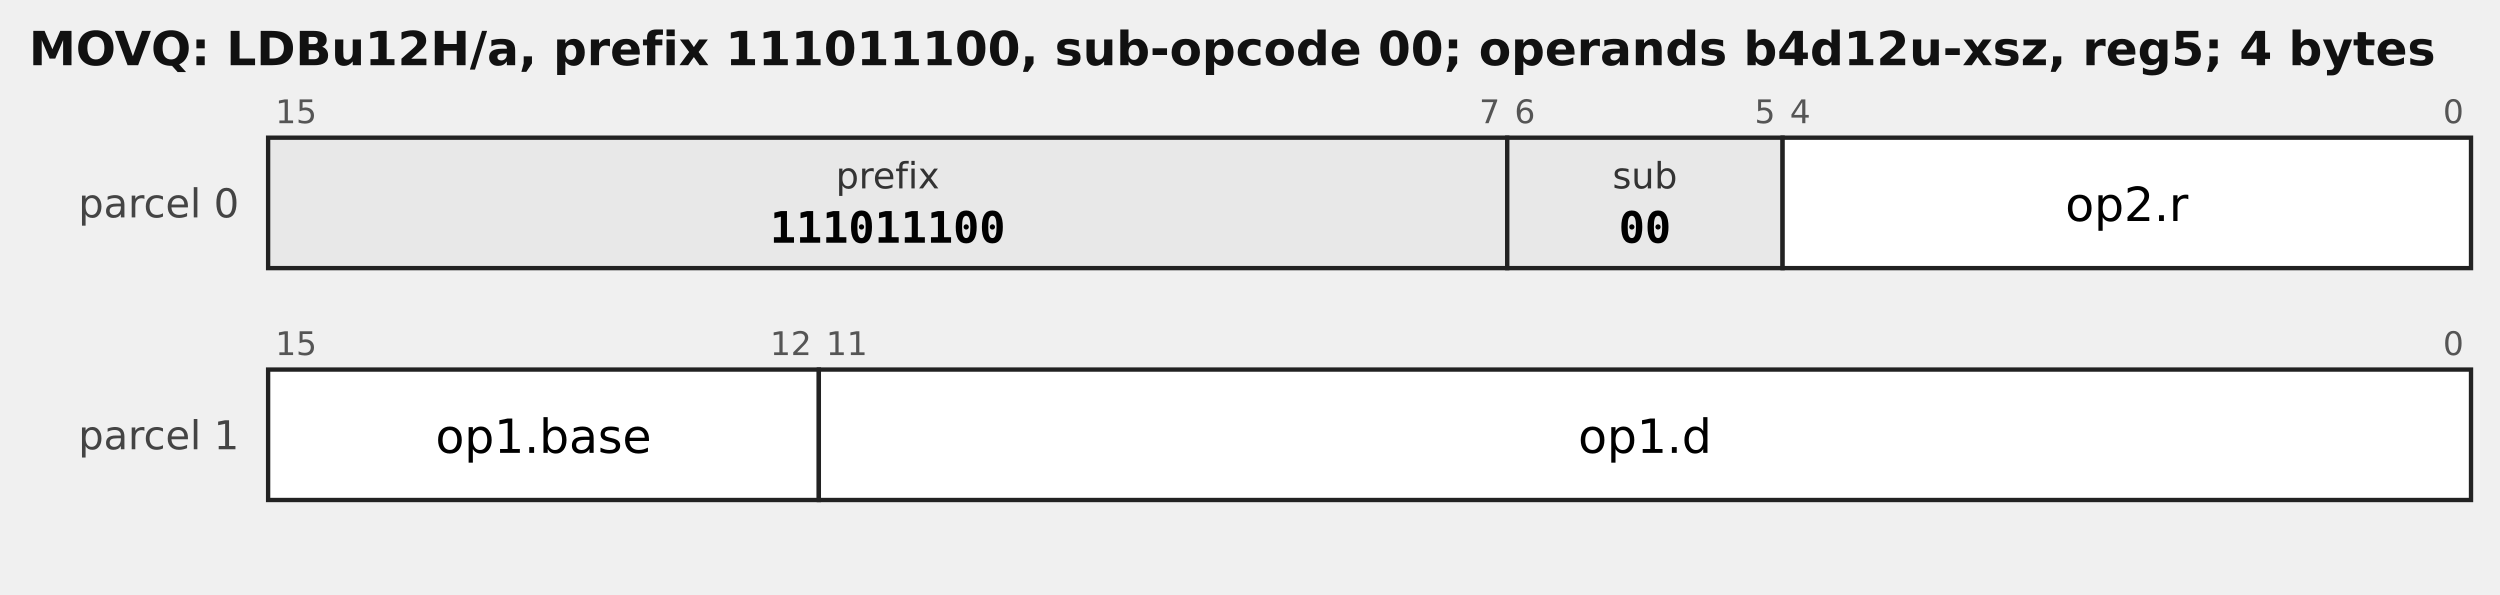
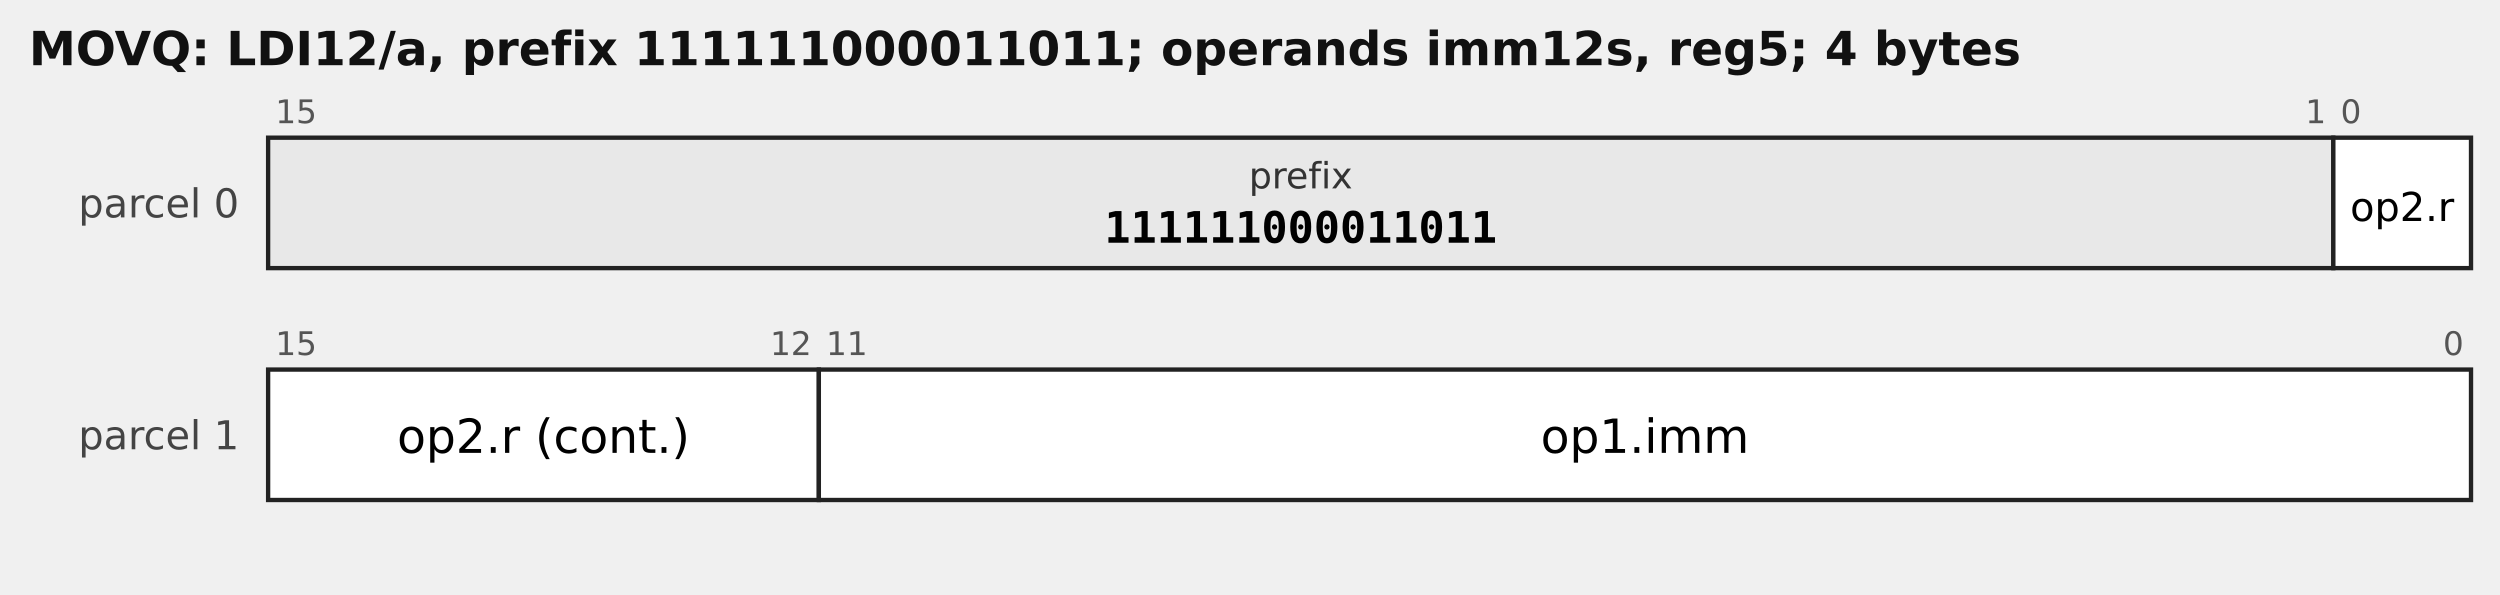
<svg xmlns="http://www.w3.org/2000/svg" width="690" height="164" viewBox="0 0 690 164" font-family="DejaVu Sans, sans-serif">
-   <text x="8" y="18" font-size="13" font-weight="bold" fill="#111">MOVQ: LDBu12H/a, prefix 111011100, sub-opcode 00; operands b4d12u-xsz, reg5; 4 bytes</text>
+   <text x="8" y="18" font-size="13" font-weight="bold" fill="#111">MOVQ: LDI12/a, prefix 111111000011011; operands imm12s, reg5; 4 bytes</text>
  <text x="66" y="60" font-size="11" text-anchor="end" fill="#444">parcel 0</text>
-   <rect x="74" y="38" width="342" height="36" fill="#e8e8e8" stroke="#222" stroke-width="1.2" />
+   <rect x="74" y="38" width="570" height="36" fill="#e8e8e8" stroke="#222" stroke-width="1.2" />
  <text x="76" y="34" font-size="9" fill="#555" text-anchor="start">15</text>
-   <text x="414" y="34" font-size="9" fill="#555" text-anchor="end">7</text>
-   <text x="245.0" y="52" font-size="10.0" text-anchor="middle" font-family="DejaVu Sans, sans-serif" fill="#333">prefix</text>
-   <text x="245.0" y="67" font-size="12.0" text-anchor="middle" font-family="DejaVu Sans Mono, monospace" font-weight="bold">111011100</text>
-   <rect x="416" y="38" width="76" height="36" fill="#e8e8e8" stroke="#222" stroke-width="1.2" />
-   <text x="418" y="34" font-size="9" fill="#555" text-anchor="start">6</text>
-   <text x="490" y="34" font-size="9" fill="#555" text-anchor="end">5</text>
-   <text x="454.0" y="52" font-size="10.0" text-anchor="middle" font-family="DejaVu Sans, sans-serif" fill="#333">sub</text>
-   <text x="454.0" y="67" font-size="12.0" text-anchor="middle" font-family="DejaVu Sans Mono, monospace" font-weight="bold">00</text>
-   <rect x="492" y="38" width="190" height="36" fill="#ffffff" stroke="#222" stroke-width="1.2" />
-   <text x="494" y="34" font-size="9" fill="#555" text-anchor="start">4</text>
-   <text x="680" y="34" font-size="9" fill="#555" text-anchor="end">0</text>
-   <text x="587.0" y="61" font-size="13.0" text-anchor="middle" font-family="DejaVu Sans, sans-serif">op2.r</text>
+   <text x="642" y="34" font-size="9" fill="#555" text-anchor="end">1</text>
+   <text x="359.0" y="52" font-size="10.0" text-anchor="middle" font-family="DejaVu Sans, sans-serif" fill="#333">prefix</text>
+   <text x="359.0" y="67" font-size="12.0" text-anchor="middle" font-family="DejaVu Sans Mono, monospace" font-weight="bold">111111000011011</text>
+   <rect x="644" y="38" width="38" height="36" fill="#ffffff" stroke="#222" stroke-width="1.2" />
+   <text x="646" y="34" font-size="9" fill="#555" text-anchor="start">0</text>
+   <text x="663.0" y="61" font-size="11.0" text-anchor="middle" font-family="DejaVu Sans, sans-serif">op2.r</text>
  <text x="66" y="124" font-size="11" text-anchor="end" fill="#444">parcel 1</text>
  <rect x="74" y="102" width="152" height="36" fill="#ffffff" stroke="#222" stroke-width="1.2" />
  <text x="76" y="98" font-size="9" fill="#555" text-anchor="start">15</text>
  <text x="224" y="98" font-size="9" fill="#555" text-anchor="end">12</text>
-   <text x="150.0" y="125" font-size="13.0" text-anchor="middle" font-family="DejaVu Sans, sans-serif">op1.base</text>
+   <text x="150.0" y="125" font-size="13.0" text-anchor="middle" font-family="DejaVu Sans, sans-serif">op2.r (cont.)</text>
  <rect x="226" y="102" width="456" height="36" fill="#ffffff" stroke="#222" stroke-width="1.2" />
  <text x="228" y="98" font-size="9" fill="#555" text-anchor="start">11</text>
  <text x="680" y="98" font-size="9" fill="#555" text-anchor="end">0</text>
-   <text x="454.0" y="125" font-size="13.0" text-anchor="middle" font-family="DejaVu Sans, sans-serif">op1.d</text>
+   <text x="454.0" y="125" font-size="13.0" text-anchor="middle" font-family="DejaVu Sans, sans-serif">op1.imm</text>
</svg>
